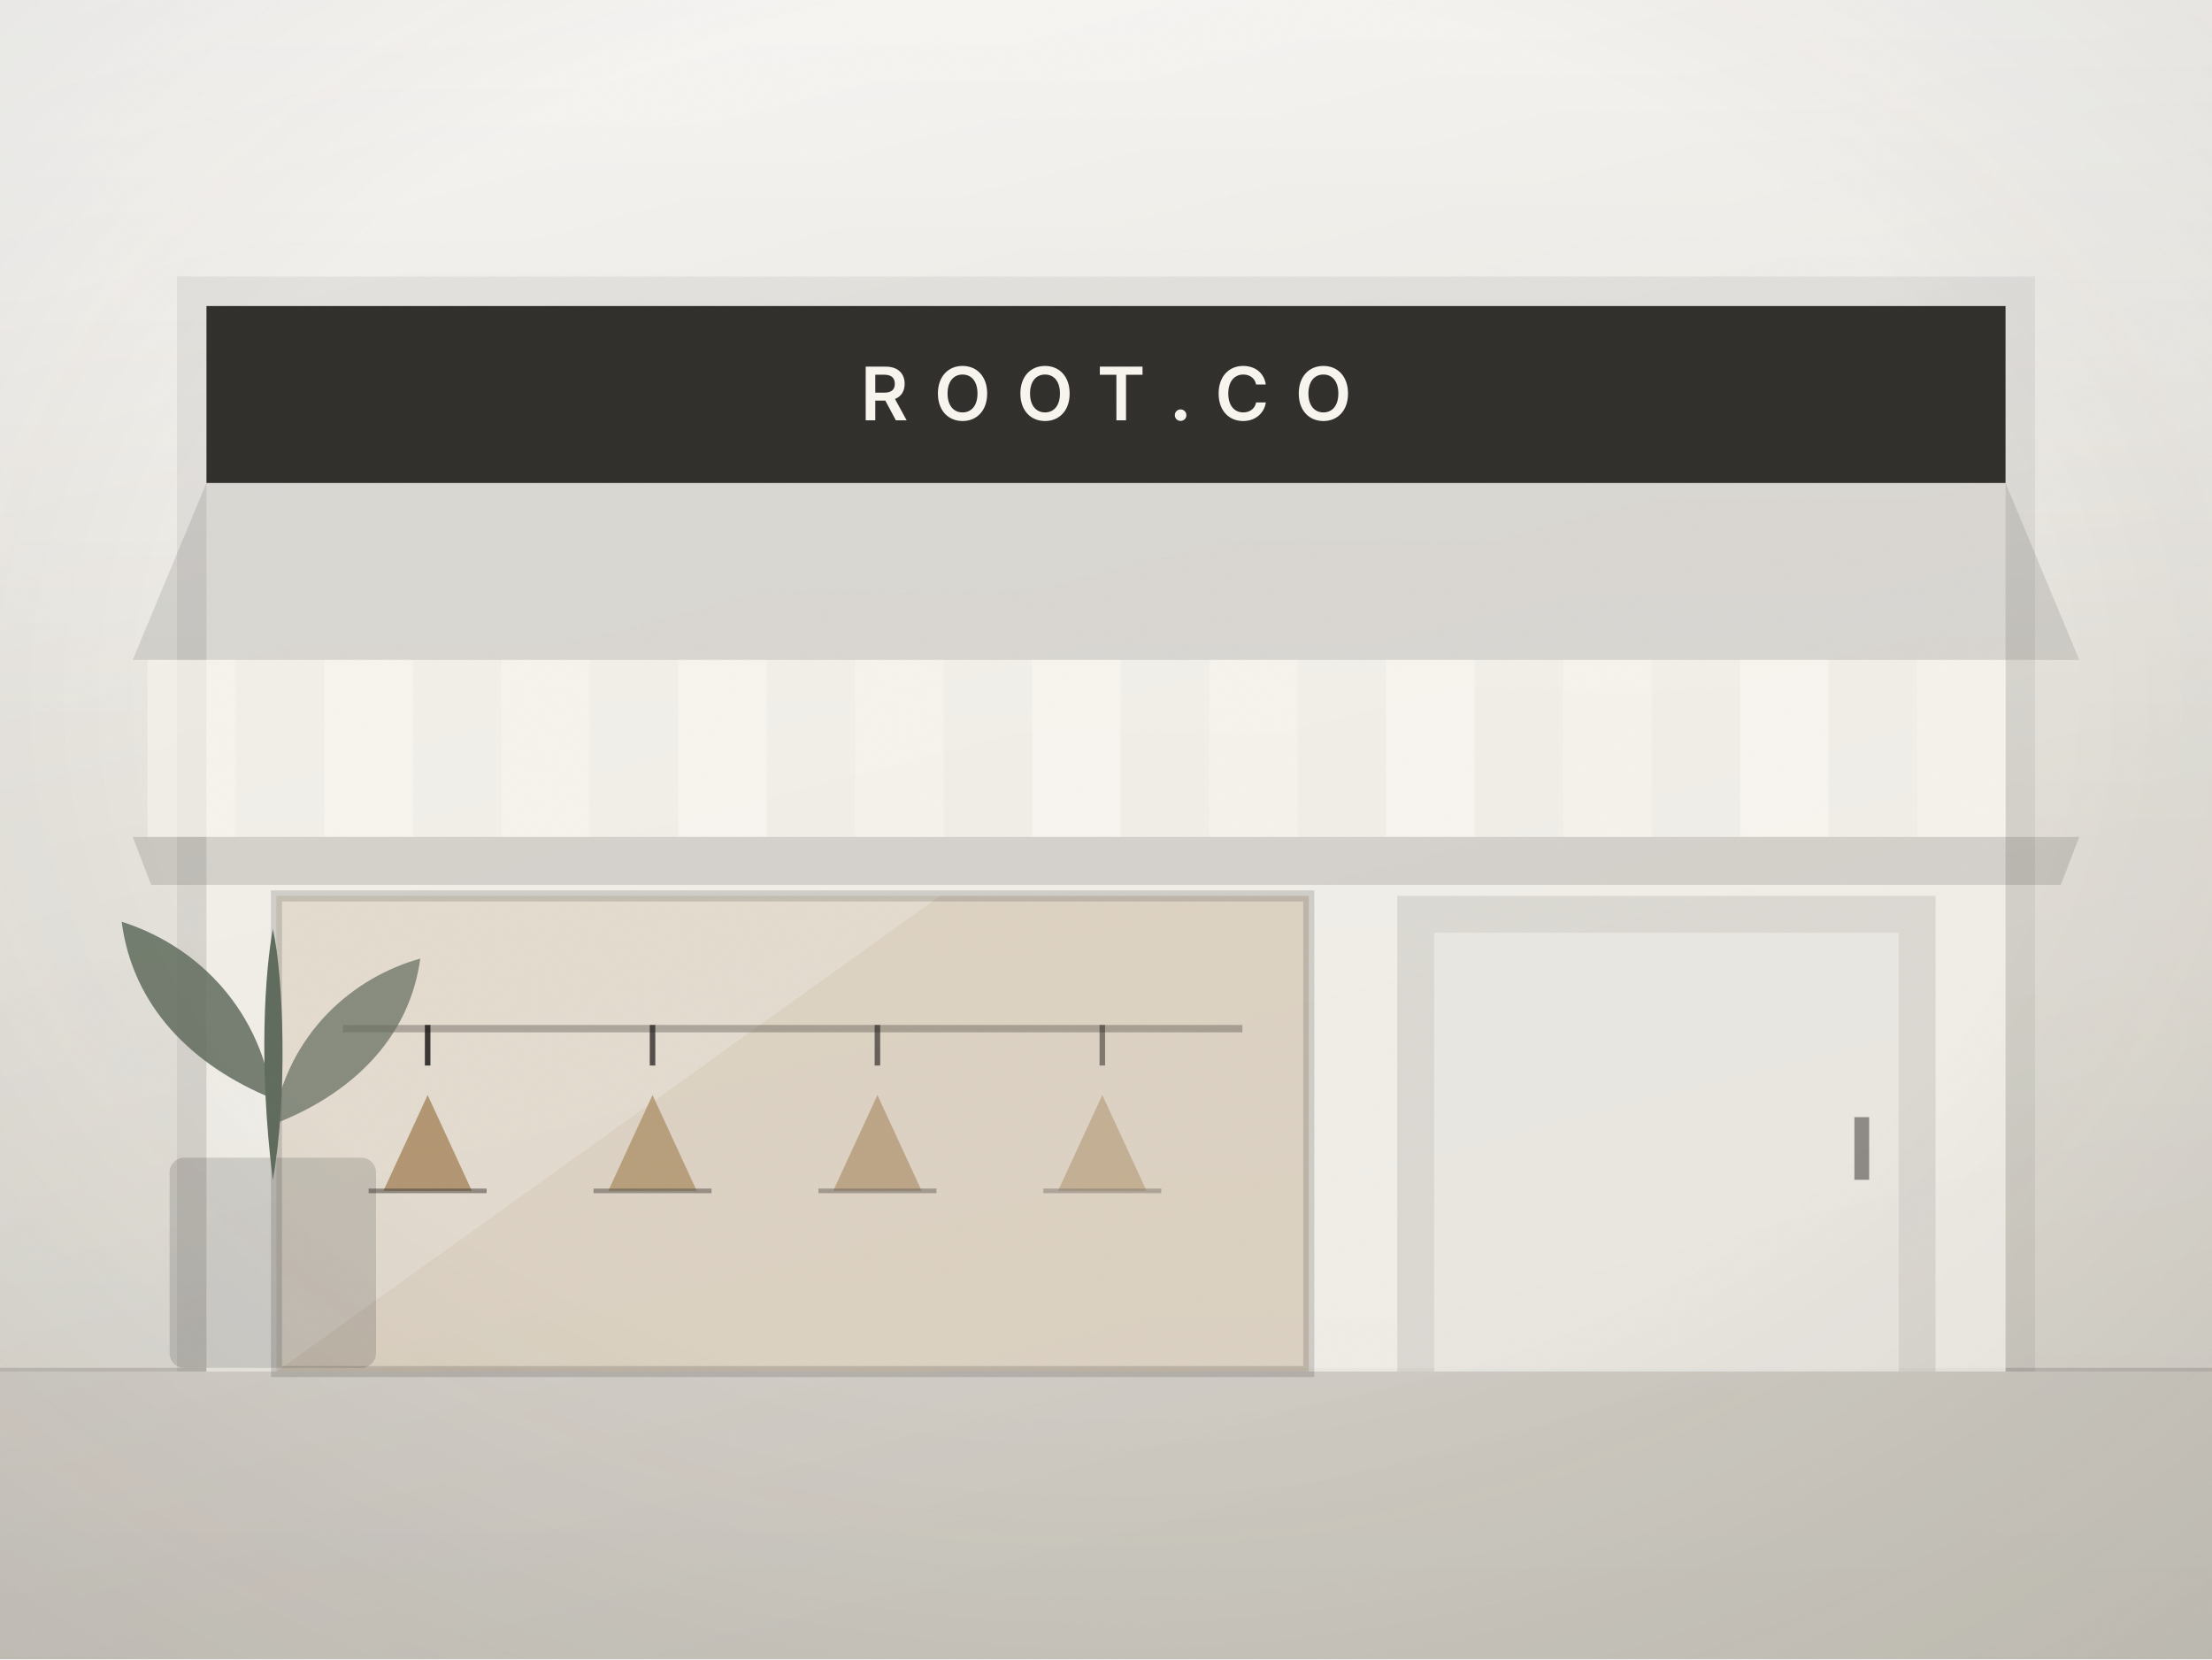
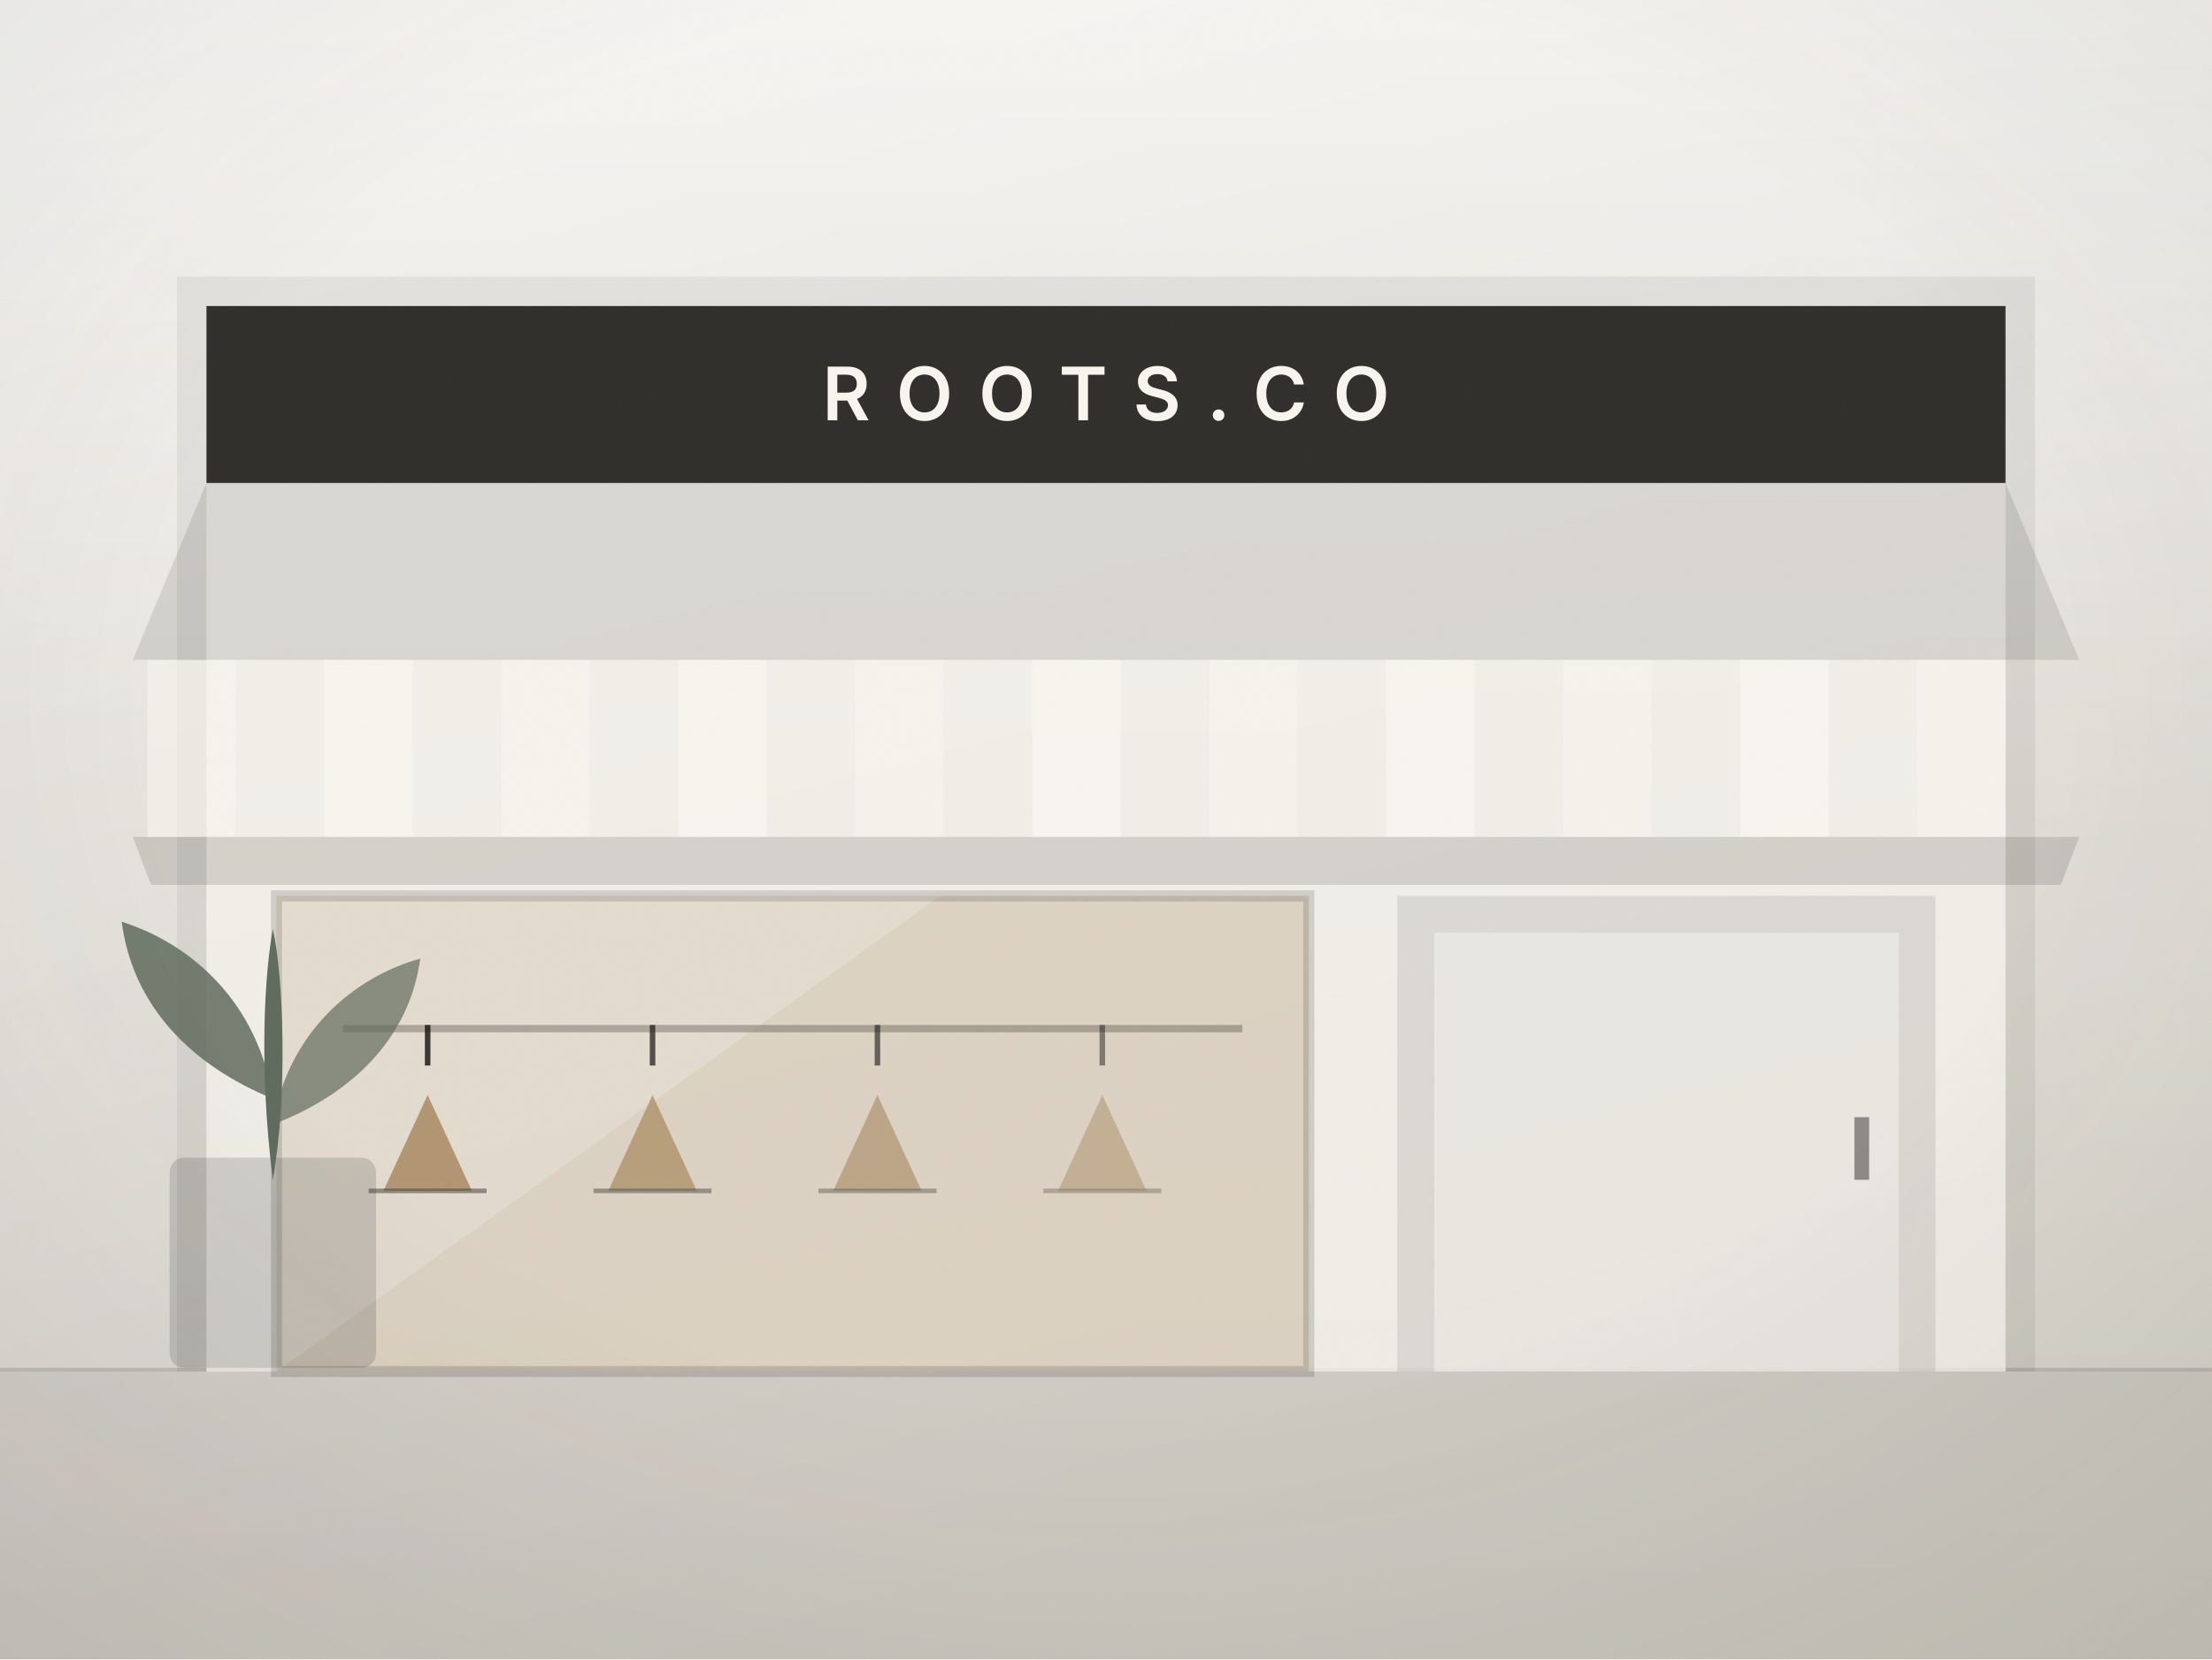
<svg xmlns="http://www.w3.org/2000/svg" viewBox="0 0 1200 900" width="1200" height="900" preserveAspectRatio="xMidYMid slice" role="img">
  <defs>
    <linearGradient id="bga45" x1="0" y1="0" x2="0.35" y2="1">
      <stop offset="0" stop-color="#EFEDE8" />
      <stop offset="1" stop-color="#D6D2C9" />
    </linearGradient>
    <linearGradient id="keya45" x1="0" y1="0" x2="0" y2="1">
      <stop offset="0" stop-color="#ffffff" stop-opacity="0.5" />
      <stop offset="0.45" stop-color="#ffffff" stop-opacity="0.1" />
      <stop offset="1" stop-color="#ffffff" stop-opacity="0" />
    </linearGradient>
    <radialGradient id="viga45" cx="0.5" cy="0.42" r="0.78">
      <stop offset="0.55" stop-color="#1C1917" stop-opacity="0" />
      <stop offset="1" stop-color="#1C1917" stop-opacity="0.09" />
    </radialGradient>
    <linearGradient id="faba45" x1="0.12" y1="0" x2="0.88" y2="1">
      <stop offset="0" stop-color="#4C586A" />
      <stop offset="0.55" stop-color="#3E4A5C" />
      <stop offset="1" stop-color="#3E4A5C" />
    </linearGradient>
    <linearGradient id="figFIG" x1="0.1" y1="0" x2="0.9" y2="1">
      <stop offset="0" stop-color="#4C586A" />
      <stop offset="0.6" stop-color="#3E4A5C" />
      <stop offset="1" stop-color="#3E4A5C" />
    </linearGradient>
    <filter id="graina45" x="0" y="0" width="100%" height="100%">
      <feTurbulence type="fractalNoise" baseFrequency="0.85" numOctaves="3" stitchTiles="stitch" />
      <feColorMatrix type="saturate" values="0" />
      <feComponentTransfer>
        <feFuncA type="linear" slope="0.5" />
      </feComponentTransfer>
    </filter>
  </defs>
  <g id="art">
    <rect width="1200" height="900" fill="url(#bga45)" />
    <rect width="1200" height="900" fill="url(#keya45)" />
    <rect x="0" y="742" width="1200" height="158" fill="#1C1917" opacity="0.06" />
    <rect x="0" y="742" width="1200" height="2" fill="#1C1917" opacity="0.1" />
    <rect x="96" y="150" width="1008" height="594" fill="#1C1917" opacity="0.07" />
    <rect x="112" y="166" width="976" height="578" fill="#F8F5EF" opacity="0.8" />
    <rect x="112" y="166" width="976" height="96" fill="#1C1917" opacity="0.9" />
-     <text x="600" y="228" text-anchor="middle" font-family="Inter, Arial, sans-serif" font-size="40" font-weight="600" letter-spacing="14" fill="#F8F5EF">ROOT.CO</text>
+     <text x="600" y="228" text-anchor="middle" font-family="Inter, Arial, sans-serif" font-size="40" font-weight="600" letter-spacing="14" fill="#F8F5EF">ROOTS.CO</text>
    <path fill="#1C1917" opacity="0.12" d="M112 262h976l40 96H72z" />
    <rect x="80" y="358" width="48" height="96" fill="#F8F5EF" opacity="0.6" />
    <rect x="176" y="358" width="48" height="96" fill="#F8F5EF" opacity="0.85" />
    <rect x="272" y="358" width="48" height="96" fill="#F8F5EF" opacity="0.6" />
    <rect x="368" y="358" width="48" height="96" fill="#F8F5EF" opacity="0.85" />
    <rect x="464" y="358" width="48" height="96" fill="#F8F5EF" opacity="0.6" />
    <rect x="560" y="358" width="48" height="96" fill="#F8F5EF" opacity="0.85" />
    <rect x="656" y="358" width="48" height="96" fill="#F8F5EF" opacity="0.6" />
    <rect x="752" y="358" width="48" height="96" fill="#F8F5EF" opacity="0.85" />
    <rect x="848" y="358" width="48" height="96" fill="#F8F5EF" opacity="0.6" />
    <rect x="944" y="358" width="48" height="96" fill="#F8F5EF" opacity="0.85" />
    <rect x="1040" y="358" width="48" height="96" fill="#F8F5EF" opacity="0.6" />
    <path fill="#1C1917" opacity="0.14" d="M72 454h1056l-10 26H82z" />
    <rect x="150" y="486" width="560" height="258" fill="#A98A62" opacity="0.28" />
    <path fill="#ffffff" opacity="0.2" d="M150 486h360l-360 258z" />
    <rect x="150" y="486" width="560" height="258" fill="none" stroke="#1C1917" stroke-width="6" opacity="0.16" />
    <rect x="186" y="556" width="488" height="4" fill="#1C1917" opacity="0.28" />
    <g opacity="0.85">
      <path fill="none" stroke="#1C1917" stroke-width="3" d="M232 556v22" />
      <path fill="#A98A62" d="M208 646l24-52 24 52z" />
      <path fill="none" stroke="#1C1917" stroke-width="2.5" opacity="0.5" d="M200 646h64" />
    </g>
    <g opacity="0.73">
      <path fill="none" stroke="#1C1917" stroke-width="3" d="M354 556v22" />
      <path fill="#A98A62" d="M330 646l24-52 24 52z" />
      <path fill="none" stroke="#1C1917" stroke-width="2.5" opacity="0.5" d="M322 646h64" />
    </g>
    <g opacity="0.61">
      <path fill="none" stroke="#1C1917" stroke-width="3" d="M476 556v22" />
      <path fill="#A98A62" d="M452 646l24-52 24 52z" />
      <path fill="none" stroke="#1C1917" stroke-width="2.5" opacity="0.5" d="M444 646h64" />
    </g>
    <g opacity="0.49">
      <path fill="none" stroke="#1C1917" stroke-width="3" d="M598 556v22" />
      <path fill="#A98A62" d="M574 646l24-52 24 52z" />
      <path fill="none" stroke="#1C1917" stroke-width="2.5" opacity="0.5" d="M566 646h64" />
    </g>
    <rect x="758" y="486" width="292" height="258" fill="#1C1917" opacity="0.1" />
    <rect x="778" y="506" width="252" height="238" fill="#F8F5EF" opacity="0.5" />
    <rect x="1006" y="606" width="8" height="34" fill="#1C1917" opacity="0.45" />
    <rect x="92" y="628" width="112" height="114" rx="8" fill="#1C1917" opacity="0.16" />
    <path fill="#5F6B5C" d="M148 640c-8-64-4-114 0-136 6 26 8 92 0 136z" />
    <path fill="#5F6B5C" opacity="0.85" d="M148 596c-44-18-76-50-82-96 38 12 74 44 82 96z" />
    <path fill="#5F6B5C" opacity="0.7" d="M148 610c42-16 74-46 80-90-36 10-72 40-80 90z" />
    <rect width="1200" height="900" fill="url(#viga45)" />
    <rect width="1200" height="900" filter="url(#graina45)" opacity="0.05" />
  </g>
</svg>
